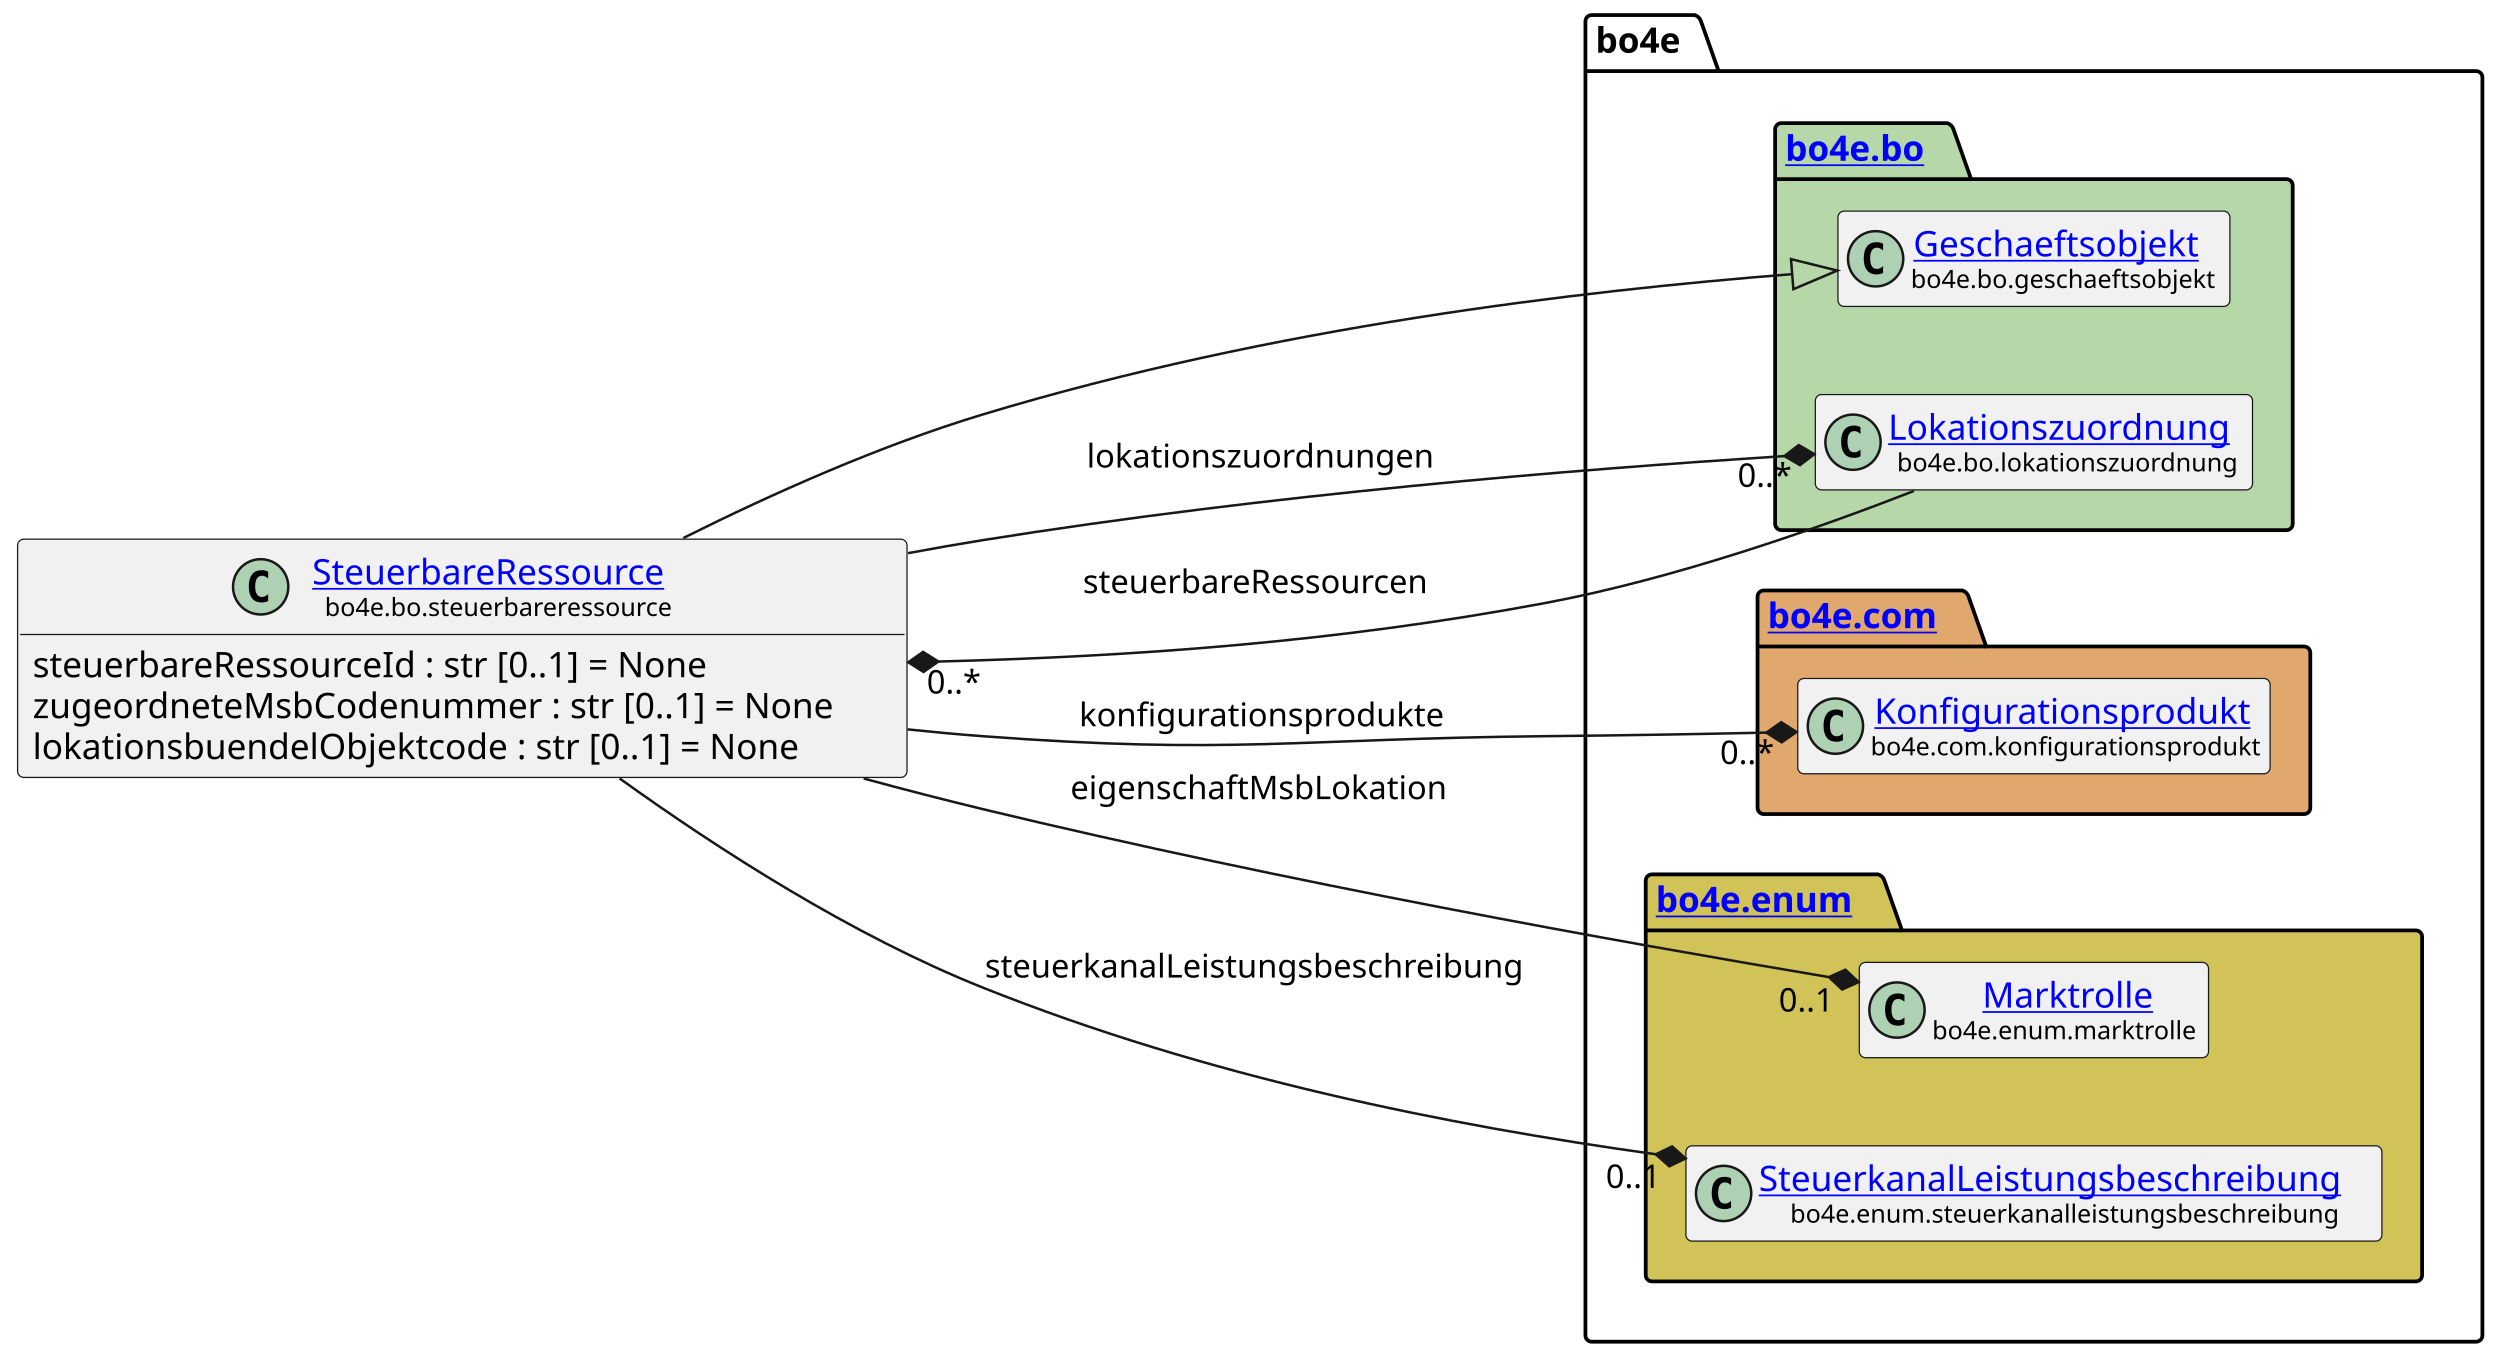
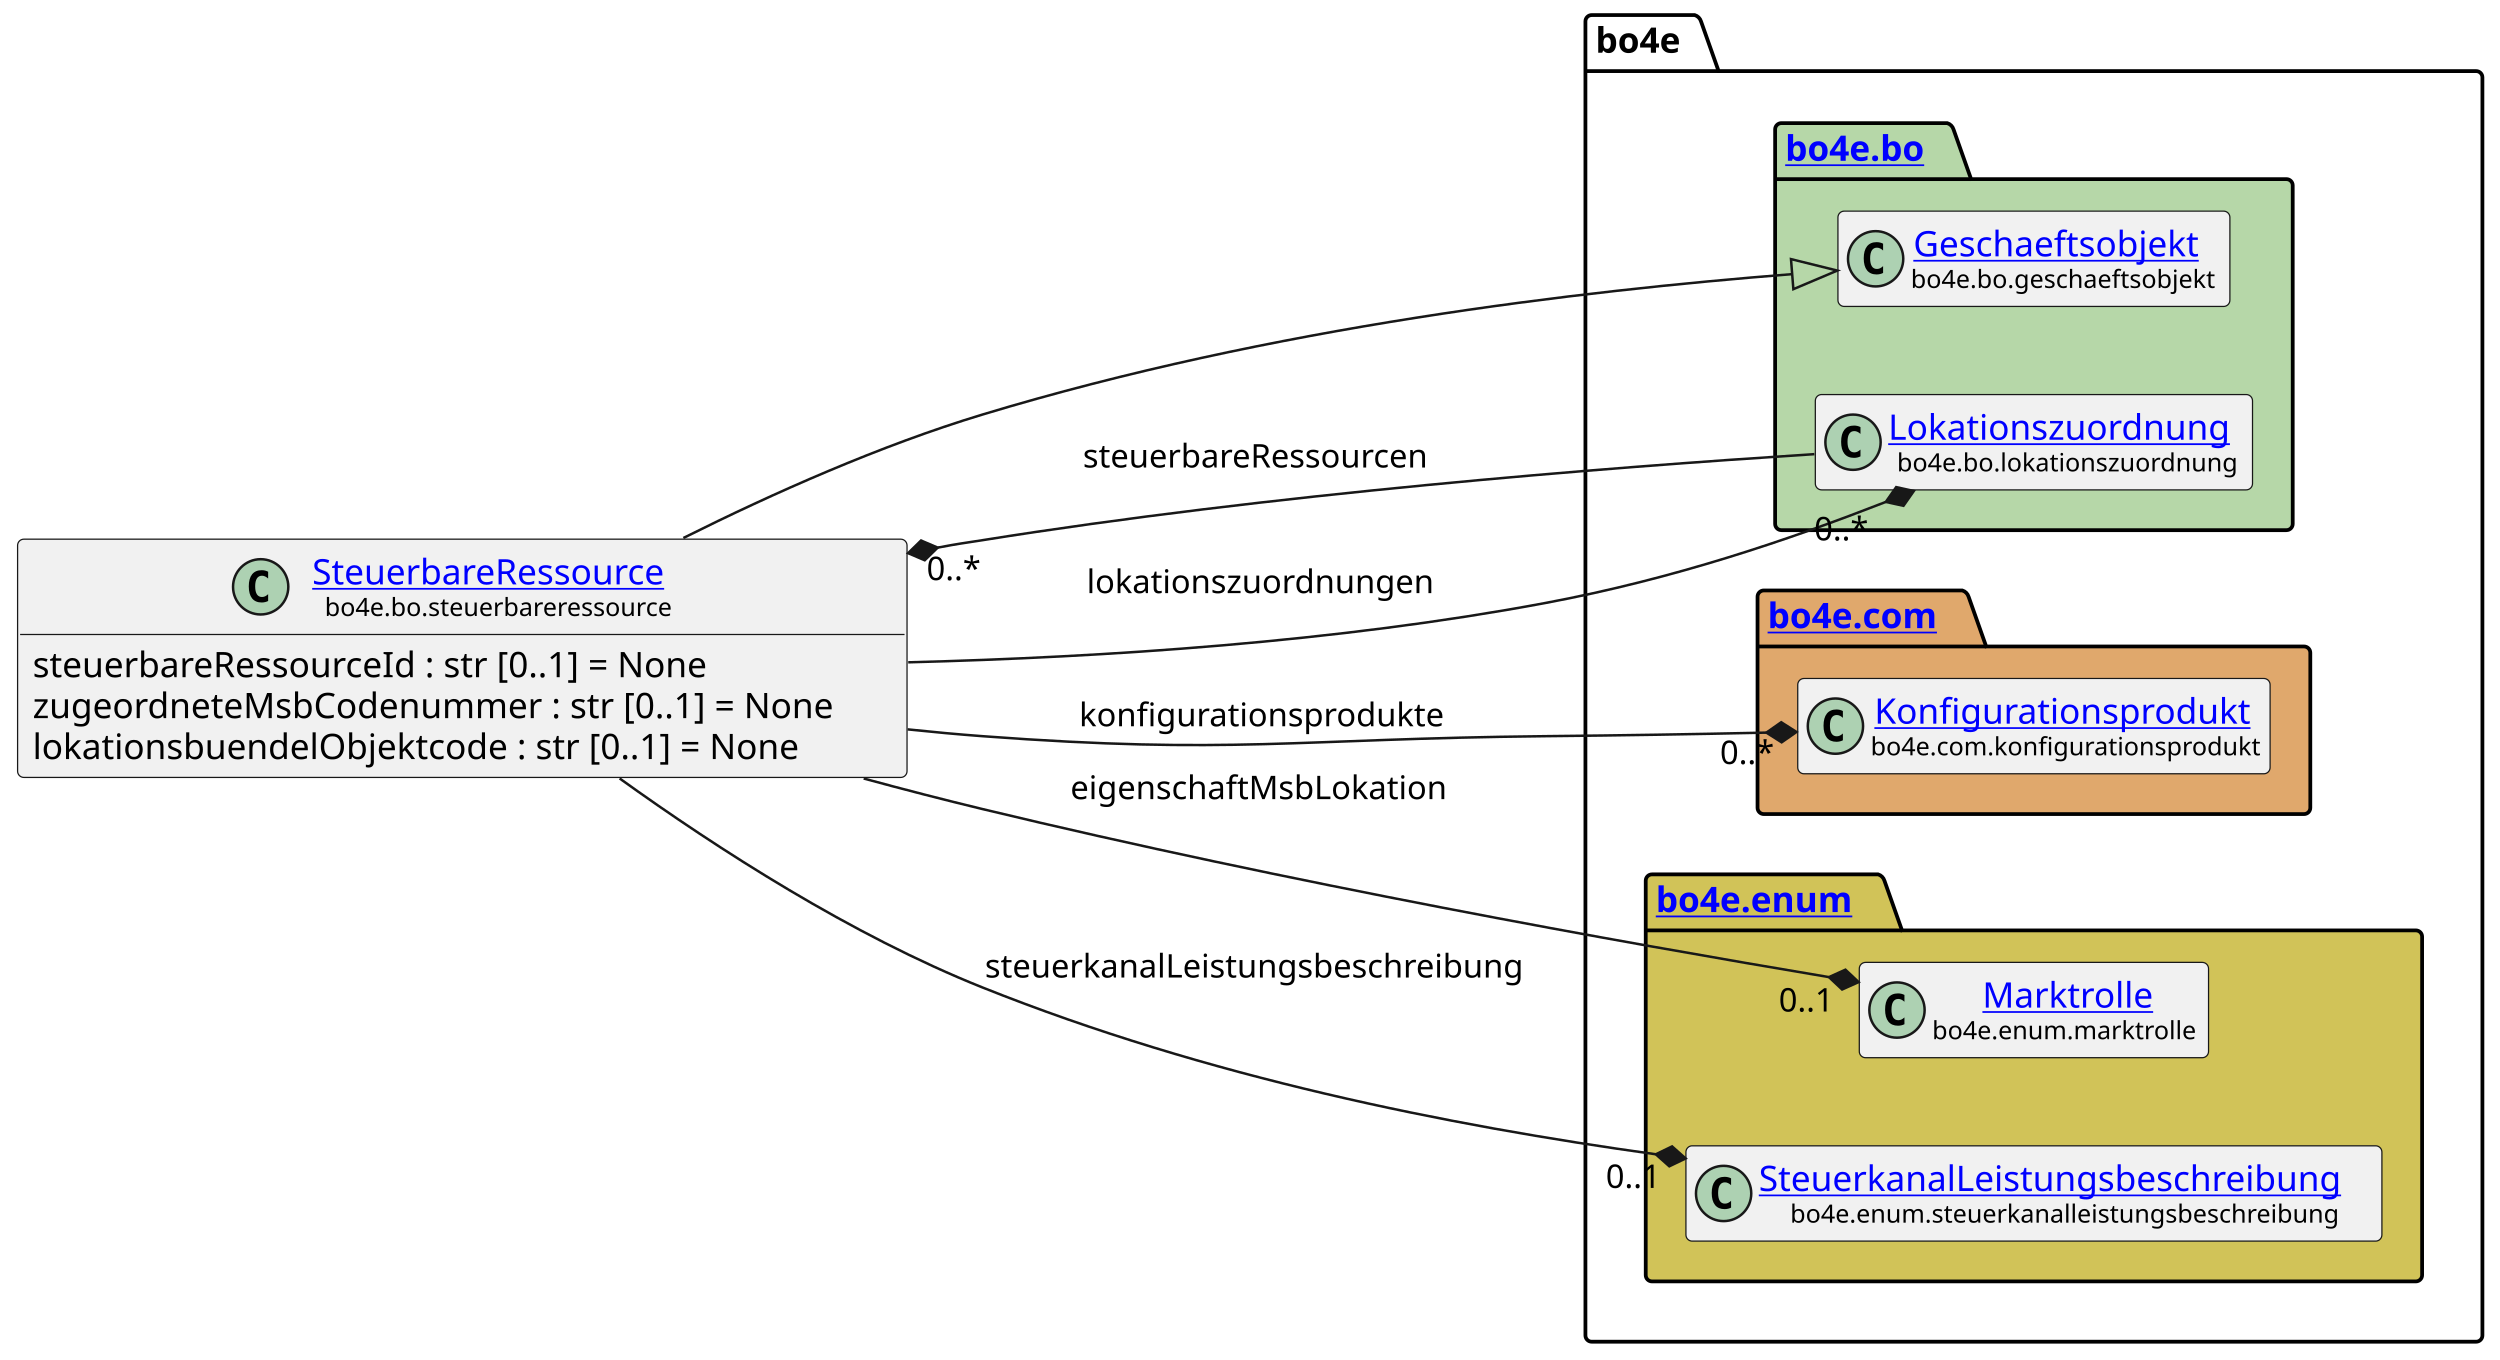
<svg xmlns="http://www.w3.org/2000/svg" xmlns:xlink="http://www.w3.org/1999/xlink" contentStyleType="text/css" height="541px" preserveAspectRatio="none" style="width:995px;height:541px;background:#FFFFFF;" version="1.1" viewBox="0 0 995 541" width="995px" zoomAndPan="magnify">
  <defs />
  <g>
    <g id="cluster_bo4e">
      <path d="M633.5,6 L674.5,6 A3.75,3.75 0 0 1 677,8.5 L684,28.297 L985.5,28.297 A2.5,2.5 0 0 1 988,30.797 L988,531.5 A2.5,2.5 0 0 1 985.5,534 L633.5,534 A2.5,2.5 0 0 1 631,531.5 L631,8.5 A2.5,2.5 0 0 1 633.5,6 " fill="none" style="stroke:#000000;stroke-width:1.5;" />
      <line style="stroke:#000000;stroke-width:1.5;" x1="631" x2="684" y1="28.297" y2="28.297" />
      <text fill="#000000" font-family="sans-serif" font-size="14" font-weight="bold" lengthAdjust="spacing" textLength="40" x="635" y="20.995">bo4e</text>
    </g>
    <g id="cluster_bo">
      <path d="M709,49 L775,49 A3.75,3.75 0 0 1 777.5,51.5 L784.5,71.297 L910,71.297 A2.5,2.5 0 0 1 912.5,73.797 L912.5,208.5 A2.5,2.5 0 0 1 910,211 L709,211 A2.5,2.5 0 0 1 706.5,208.5 L706.5,51.5 A2.5,2.5 0 0 1 709,49 " fill="#B6D7A8" style="stroke:#000000;stroke-width:1.5;" />
      <line style="stroke:#000000;stroke-width:1.5;" x1="706.5" x2="784.5" y1="71.297" y2="71.297" />
      <a href="https://bo4e.github.io/BO4E-python/latest/api/bo4e.bo.html" target="_top" title="https://bo4e.github.io/BO4E-python/latest/api/bo4e.bo.html" xlink:actuate="onRequest" xlink:href="https://bo4e.github.io/BO4E-python/latest/api/bo4e.bo.html" xlink:show="new" xlink:title="https://bo4e.github.io/BO4E-python/latest/api/bo4e.bo.html" xlink:type="simple">
        <text fill="#0000FF" font-family="sans-serif" font-size="14" font-weight="bold" lengthAdjust="spacing" text-decoration="underline" textLength="65" x="710.5" y="63.995">bo4e.bo</text>
      </a>
    </g>
    <g id="cluster_com">
      <path d="M702,235 L781,235 A3.75,3.75 0 0 1 783.5,237.5 L790.5,257.297 L917,257.297 A2.5,2.5 0 0 1 919.5,259.797 L919.5,321.5 A2.5,2.5 0 0 1 917,324 L702,324 A2.5,2.5 0 0 1 699.5,321.5 L699.5,237.5 A2.5,2.5 0 0 1 702,235 " fill="#E0A86C" style="stroke:#000000;stroke-width:1.5;" />
      <line style="stroke:#000000;stroke-width:1.5;" x1="699.5" x2="790.5" y1="257.297" y2="257.297" />
      <a href="https://bo4e.github.io/BO4E-python/latest/api/bo4e.com.html" target="_top" title="https://bo4e.github.io/BO4E-python/latest/api/bo4e.com.html" xlink:actuate="onRequest" xlink:href="https://bo4e.github.io/BO4E-python/latest/api/bo4e.com.html" xlink:show="new" xlink:title="https://bo4e.github.io/BO4E-python/latest/api/bo4e.com.html" xlink:type="simple">
        <text fill="#0000FF" font-family="sans-serif" font-size="14" font-weight="bold" lengthAdjust="spacing" text-decoration="underline" textLength="78" x="703.5" y="249.995">bo4e.com</text>
      </a>
    </g>
    <g id="cluster_enum">
      <path d="M657.5,348 L747.5,348 A3.75,3.75 0 0 1 750,350.5 L757,370.297 L961.5,370.297 A2.5,2.5 0 0 1 964,372.797 L964,507.5 A2.5,2.5 0 0 1 961.5,510 L657.5,510 A2.5,2.5 0 0 1 655,507.5 L655,350.5 A2.5,2.5 0 0 1 657.5,348 " fill="#D1C358" style="stroke:#000000;stroke-width:1.5;" />
      <line style="stroke:#000000;stroke-width:1.5;" x1="655" x2="757" y1="370.297" y2="370.297" />
      <a href="https://bo4e.github.io/BO4E-python/latest/api/bo4e.enum.html" target="_top" title="https://bo4e.github.io/BO4E-python/latest/api/bo4e.enum.html" xlink:actuate="onRequest" xlink:href="https://bo4e.github.io/BO4E-python/latest/api/bo4e.enum.html" xlink:show="new" xlink:title="https://bo4e.github.io/BO4E-python/latest/api/bo4e.enum.html" xlink:type="simple">
        <text fill="#0000FF" font-family="sans-serif" font-size="14" font-weight="bold" lengthAdjust="spacing" text-decoration="underline" textLength="89" x="659" y="362.995">bo4e.enum</text>
      </a>
    </g>
    <g id="elem_Geschaeftsobjekt">
      <rect codeLine="10" fill="#F1F1F1" height="37.938" id="Geschaeftsobjekt" rx="2.5" ry="2.5" style="stroke:#181818;stroke-width:0.5;" width="156" x="731.5" y="84.03" />
      <ellipse cx="746.5" cy="102.999" fill="#ADD1B2" rx="11" ry="11" style="stroke:#181818;stroke-width:1.0;" />
      <path d="M749.469,108.639 Q748.891,108.936 748.25,109.077 Q747.609,109.233 746.906,109.233 Q744.406,109.233 743.078,107.593 Q741.766,105.936 741.766,102.811 Q741.766,99.686 743.078,98.03 Q744.406,96.374 746.906,96.374 Q747.609,96.374 748.25,96.53 Q748.906,96.686 749.469,96.983 L749.469,99.702 Q748.844,99.124 748.25,98.858 Q747.656,98.577 747.031,98.577 Q745.688,98.577 745,99.655 Q744.312,100.718 744.312,102.811 Q744.312,104.905 745,105.983 Q745.688,107.046 747.031,107.046 Q747.656,107.046 748.25,106.78 Q748.844,106.499 749.469,105.921 L749.469,108.639 Z " fill="#000000" />
      <a href="https://bo4e.github.io/BO4E-python/latest/api/bo4e.bo.html#bo4e.bo.geschaeftsobjekt.Geschaeftsobjekt" target="_top" title="https://bo4e.github.io/BO4E-python/latest/api/bo4e.bo.html#bo4e.bo.geschaeftsobjekt.Geschaeftsobjekt" xlink:actuate="onRequest" xlink:href="https://bo4e.github.io/BO4E-python/latest/api/bo4e.bo.html#bo4e.bo.geschaeftsobjekt.Geschaeftsobjekt" xlink:show="new" xlink:title="https://bo4e.github.io/BO4E-python/latest/api/bo4e.bo.html#bo4e.bo.geschaeftsobjekt.Geschaeftsobjekt" xlink:type="simple">
        <text fill="#0000FF" font-family="sans-serif" font-size="14" lengthAdjust="spacing" text-decoration="underline" textLength="122" x="761.5" y="102.025">Geschaeftsobjekt</text>
      </a>
      <text fill="#000000" font-family="sans-serif" font-size="10" lengthAdjust="spacing" textLength="124" x="760.5" y="114.609">bo4e.bo.geschaeftsobjekt</text>
    </g>
    <g id="elem_Lokationszuordnung">
      <rect codeLine="11" fill="#F1F1F1" height="37.938" id="Lokationszuordnung" rx="2.5" ry="2.5" style="stroke:#181818;stroke-width:0.5;" width="174" x="722.5" y="157.03" />
      <ellipse cx="737.5" cy="175.999" fill="#ADD1B2" rx="11" ry="11" style="stroke:#181818;stroke-width:1.0;" />
      <path d="M740.469,181.639 Q739.891,181.936 739.25,182.077 Q738.609,182.233 737.906,182.233 Q735.406,182.233 734.078,180.593 Q732.766,178.936 732.766,175.811 Q732.766,172.686 734.078,171.03 Q735.406,169.374 737.906,169.374 Q738.609,169.374 739.25,169.53 Q739.906,169.686 740.469,169.983 L740.469,172.702 Q739.844,172.124 739.25,171.858 Q738.656,171.577 738.031,171.577 Q736.688,171.577 736,172.655 Q735.312,173.718 735.312,175.811 Q735.312,177.905 736,178.983 Q736.688,180.046 738.031,180.046 Q738.656,180.046 739.25,179.78 Q739.844,179.499 740.469,178.921 L740.469,181.639 Z " fill="#000000" />
      <a href="https://bo4e.github.io/BO4E-python/latest/api/bo4e.bo.html#bo4e.bo.lokationszuordnung.Lokationszuordnung" target="_top" title="https://bo4e.github.io/BO4E-python/latest/api/bo4e.bo.html#bo4e.bo.lokationszuordnung.Lokationszuordnung" xlink:actuate="onRequest" xlink:href="https://bo4e.github.io/BO4E-python/latest/api/bo4e.bo.html#bo4e.bo.lokationszuordnung.Lokationszuordnung" xlink:show="new" xlink:title="https://bo4e.github.io/BO4E-python/latest/api/bo4e.bo.html#bo4e.bo.lokationszuordnung.Lokationszuordnung" xlink:type="simple">
        <text fill="#0000FF" font-family="sans-serif" font-size="14" lengthAdjust="spacing" text-decoration="underline" textLength="142" x="751.5" y="175.025">Lokationszuordnung</text>
      </a>
      <text fill="#000000" font-family="sans-serif" font-size="10" lengthAdjust="spacing" textLength="135" x="755" y="187.609">bo4e.bo.lokationszuordnung</text>
    </g>
    <g id="elem_Konfigurationsprodukt">
      <rect codeLine="14" fill="#F1F1F1" height="37.938" id="Konfigurationsprodukt" rx="2.5" ry="2.5" style="stroke:#181818;stroke-width:0.5;" width="188" x="715.5" y="270.03" />
      <ellipse cx="730.5" cy="288.999" fill="#ADD1B2" rx="11" ry="11" style="stroke:#181818;stroke-width:1.0;" />
      <path d="M733.469,294.639 Q732.891,294.936 732.25,295.077 Q731.609,295.233 730.906,295.233 Q728.406,295.233 727.078,293.592 Q725.766,291.936 725.766,288.811 Q725.766,285.686 727.078,284.03 Q728.406,282.374 730.906,282.374 Q731.609,282.374 732.25,282.53 Q732.906,282.686 733.469,282.983 L733.469,285.702 Q732.844,285.124 732.25,284.858 Q731.656,284.577 731.031,284.577 Q729.688,284.577 729,285.655 Q728.312,286.717 728.312,288.811 Q728.312,290.905 729,291.983 Q729.688,293.046 731.031,293.046 Q731.656,293.046 732.25,292.78 Q732.844,292.499 733.469,291.921 L733.469,294.639 Z " fill="#000000" />
      <a href="https://bo4e.github.io/BO4E-python/latest/api/bo4e.com.html#bo4e.com.konfigurationsprodukt.Konfigurationsprodukt" target="_top" title="https://bo4e.github.io/BO4E-python/latest/api/bo4e.com.html#bo4e.com.konfigurationsprodukt.Konfigurationsprodukt" xlink:actuate="onRequest" xlink:href="https://bo4e.github.io/BO4E-python/latest/api/bo4e.com.html#bo4e.com.konfigurationsprodukt.Konfigurationsprodukt" xlink:show="new" xlink:title="https://bo4e.github.io/BO4E-python/latest/api/bo4e.com.html#bo4e.com.konfigurationsprodukt.Konfigurationsprodukt" xlink:type="simple">
        <text fill="#0000FF" font-family="sans-serif" font-size="14" lengthAdjust="spacing" text-decoration="underline" textLength="153" x="746" y="288.025">Konfigurationsprodukt</text>
      </a>
      <text fill="#000000" font-family="sans-serif" font-size="10" lengthAdjust="spacing" textLength="156" x="744.5" y="300.609">bo4e.com.konfigurationsprodukt</text>
    </g>
    <g id="elem_Marktrolle">
      <rect codeLine="17" fill="#F1F1F1" height="37.938" id="Marktrolle" rx="2.5" ry="2.5" style="stroke:#181818;stroke-width:0.5;" width="139" x="740" y="383.03" />
      <ellipse cx="755" cy="401.999" fill="#ADD1B2" rx="11" ry="11" style="stroke:#181818;stroke-width:1.0;" />
      <path d="M757.969,407.639 Q757.391,407.936 756.75,408.077 Q756.109,408.233 755.406,408.233 Q752.906,408.233 751.578,406.592 Q750.266,404.936 750.266,401.811 Q750.266,398.686 751.578,397.03 Q752.906,395.374 755.406,395.374 Q756.109,395.374 756.75,395.53 Q757.406,395.686 757.969,395.983 L757.969,398.702 Q757.344,398.124 756.75,397.858 Q756.156,397.577 755.531,397.577 Q754.188,397.577 753.5,398.655 Q752.812,399.717 752.812,401.811 Q752.812,403.905 753.5,404.983 Q754.188,406.046 755.531,406.046 Q756.156,406.046 756.75,405.78 Q757.344,405.499 757.969,404.921 L757.969,407.639 Z " fill="#000000" />
      <a href="https://bo4e.github.io/BO4E-python/latest/api/bo4e.enum.html#bo4e.enum.marktrolle.Marktrolle" target="_top" title="https://bo4e.github.io/BO4E-python/latest/api/bo4e.enum.html#bo4e.enum.marktrolle.Marktrolle" xlink:actuate="onRequest" xlink:href="https://bo4e.github.io/BO4E-python/latest/api/bo4e.enum.html#bo4e.enum.marktrolle.Marktrolle" xlink:show="new" xlink:title="https://bo4e.github.io/BO4E-python/latest/api/bo4e.enum.html#bo4e.enum.marktrolle.Marktrolle" xlink:type="simple">
        <text fill="#0000FF" font-family="sans-serif" font-size="14" lengthAdjust="spacing" text-decoration="underline" textLength="67" x="789" y="401.025">Marktrolle</text>
      </a>
      <text fill="#000000" font-family="sans-serif" font-size="10" lengthAdjust="spacing" textLength="107" x="769" y="413.609">bo4e.enum.marktrolle</text>
    </g>
    <g id="elem_SteuerkanalLeistungsbeschreibung">
      <rect codeLine="18" fill="#F1F1F1" height="37.938" id="SteuerkanalLeistungsbeschreibung" rx="2.5" ry="2.5" style="stroke:#181818;stroke-width:0.5;" width="277" x="671" y="456.03" />
      <ellipse cx="686" cy="474.999" fill="#ADD1B2" rx="11" ry="11" style="stroke:#181818;stroke-width:1.0;" />
      <path d="M688.969,480.639 Q688.391,480.936 687.75,481.077 Q687.109,481.233 686.406,481.233 Q683.906,481.233 682.578,479.592 Q681.266,477.936 681.266,474.811 Q681.266,471.686 682.578,470.03 Q683.906,468.374 686.406,468.374 Q687.109,468.374 687.75,468.53 Q688.406,468.686 688.969,468.983 L688.969,471.702 Q688.344,471.124 687.75,470.858 Q687.156,470.577 686.531,470.577 Q685.188,470.577 684.5,471.655 Q683.812,472.717 683.812,474.811 Q683.812,476.905 684.5,477.983 Q685.188,479.046 686.531,479.046 Q687.156,479.046 687.75,478.78 Q688.344,478.499 688.969,477.921 L688.969,480.639 Z " fill="#000000" />
      <a href="https://bo4e.github.io/BO4E-python/latest/api/bo4e.enum.html#bo4e.enum.steuerkanalleistungsbeschreibung.SteuerkanalLeistungsbeschreibung" target="_top" title="https://bo4e.github.io/BO4E-python/latest/api/bo4e.enum.html#bo4e.enum.steuerkanalleistungsbeschreibung.SteuerkanalLeistungsbeschreibung" xlink:actuate="onRequest" xlink:href="https://bo4e.github.io/BO4E-python/latest/api/bo4e.enum.html#bo4e.enum.steuerkanalleistungsbeschreibung.SteuerkanalLeistungsbeschreibung" xlink:show="new" xlink:title="https://bo4e.github.io/BO4E-python/latest/api/bo4e.enum.html#bo4e.enum.steuerkanalleistungsbeschreibung.SteuerkanalLeistungsbeschreibung" xlink:type="simple">
        <text fill="#0000FF" font-family="sans-serif" font-size="14" lengthAdjust="spacing" text-decoration="underline" textLength="245" x="700" y="474.025">SteuerkanalLeistungsbeschreibung</text>
      </a>
      <text fill="#000000" font-family="sans-serif" font-size="10" lengthAdjust="spacing" textLength="220" x="712.5" y="486.609">bo4e.enum.steuerkanalleistungsbeschreibung</text>
    </g>
    <g id="elem_SteuerbareRessource">
      <rect codeLine="3" fill="#F1F1F1" height="94.828" id="SteuerbareRessource" rx="2.5" ry="2.5" style="stroke:#181818;stroke-width:0.5;" width="354" x="7" y="214.59" />
      <ellipse cx="103.75" cy="233.559" fill="#ADD1B2" rx="11" ry="11" style="stroke:#181818;stroke-width:1.0;" />
      <path d="M106.719,239.199 Q106.141,239.496 105.5,239.637 Q104.859,239.793 104.156,239.793 Q101.656,239.793 100.328,238.153 Q99.016,236.496 99.016,233.371 Q99.016,230.246 100.328,228.59 Q101.656,226.934 104.156,226.934 Q104.859,226.934 105.5,227.09 Q106.156,227.246 106.719,227.543 L106.719,230.262 Q106.094,229.684 105.5,229.418 Q104.906,229.137 104.281,229.137 Q102.938,229.137 102.25,230.215 Q101.562,231.278 101.562,233.371 Q101.562,235.465 102.25,236.543 Q102.938,237.606 104.281,237.606 Q104.906,237.606 105.5,237.34 Q106.094,237.059 106.719,236.481 L106.719,239.199 Z " fill="#000000" />
      <a href="https://bo4e.github.io/BO4E-python/latest/api/bo4e.bo.html#bo4e.bo.steuerbareressource.SteuerbareRessource" target="_top" title="https://bo4e.github.io/BO4E-python/latest/api/bo4e.bo.html#bo4e.bo.steuerbareressource.SteuerbareRessource" xlink:actuate="onRequest" xlink:href="https://bo4e.github.io/BO4E-python/latest/api/bo4e.bo.html#bo4e.bo.steuerbareressource.SteuerbareRessource" xlink:show="new" xlink:title="https://bo4e.github.io/BO4E-python/latest/api/bo4e.bo.html#bo4e.bo.steuerbareressource.SteuerbareRessource" xlink:type="simple">
        <text fill="#0000FF" font-family="sans-serif" font-size="14" lengthAdjust="spacing" text-decoration="underline" textLength="152" x="124.25" y="232.585">SteuerbareRessource</text>
      </a>
      <text fill="#000000" font-family="sans-serif" font-size="10" lengthAdjust="spacing" textLength="142" x="129.25" y="245.169">bo4e.bo.steuerbareressource</text>
      <line style="stroke:#181818;stroke-width:0.5;" x1="8" x2="360" y1="252.528" y2="252.528" />
      <text fill="#000000" font-family="sans-serif" font-size="14" lengthAdjust="spacing" textLength="291" x="13" y="269.523">steuerbareRessourceId : str [0..1] = None</text>
      <text fill="#000000" font-family="sans-serif" font-size="14" lengthAdjust="spacing" textLength="342" x="13" y="285.82">zugeordneteMsbCodenummer : str [0..1] = None</text>
      <text fill="#000000" font-family="sans-serif" font-size="14" lengthAdjust="spacing" textLength="327" x="13" y="302.116">lokationsbuendelObjektcode : str [0..1] = None</text>
    </g>
+     <g id="link_SteuerbareRessource_Lokationszuordnung">
+       <path codeLine="21" d="M373.205,217.952 C383.195,216.082 381.31,216.55 391,215 C504.75,196.79 637.41,186.19 722.13,180.75 " fill="none" id="SteuerbareRessource-backto-Lokationszuordnung" style="stroke:#181818;stroke-width:1.0;" />
+       <polygon fill="#181818" points="361.41,220.16,368.043,222.988,373.205,217.952,366.572,215.124,361.41,220.16" style="stroke:#181818;stroke-width:1.0;" />
+       <text fill="#000000" font-family="sans-serif" font-size="13" lengthAdjust="spacing" textLength="144" x="431" y="186.067">steuerbareRessourcen</text>
+       <text fill="#000000" font-family="sans-serif" font-size="13" lengthAdjust="spacing" textLength="23" x="368.789" y="230.888">0..*</text>
+     </g>
+     <g id="link_SteuerbareRessource_Lokationszuordnung">
+       <path codeLine="26" d="M361.47,263.6 C439.71,261.59 532.53,255.46 615,240 C666.47,230.35 711.92,214.83 750.54,199.77 " fill="none" id="SteuerbareRessource-to-Lokationszuordnung" style="stroke:#181818;stroke-width:1.0;" />
+       <polygon fill="#181818" points="761.72,195.41,754.677,193.863,750.54,199.77,757.583,201.316,761.72,195.41" style="stroke:#181818;stroke-width:1.0;" />
+       <text fill="#000000" font-family="sans-serif" font-size="13" lengthAdjust="spacing" textLength="141" x="432.5" y="236.067">lokationszuordnungen</text>
+       <text fill="#000000" font-family="sans-serif" font-size="13" lengthAdjust="spacing" textLength="23" x="722.048" y="215.064">0..*</text>
+     </g>
    <g id="link_SteuerbareRessource_Geschaeftsobjekt">
-       <path codeLine="21" d="M271.98,214.12 C307.88,196.2 350.51,177.25 391,165 C506.55,130.04 628.346,115.817 713.286,109.108 " fill="none" id="SteuerbareRessource-to-Geschaeftsobjekt" style="stroke:#181818;stroke-width:1.0;" />
+       <path codeLine="22" d="M271.98,214.12 C307.88,196.2 350.51,177.25 391,165 C506.55,130.04 628.346,115.817 713.286,109.108 " fill="none" id="SteuerbareRessource-to-Geschaeftsobjekt" style="stroke:#181818;stroke-width:1.0;" />
      <polygon fill="none" points="731.23,107.69,712.813,103.126,713.758,115.089,731.23,107.69" style="stroke:#181818;stroke-width:1.0;" />
    </g>
    <g id="link_SteuerbareRessource_SteuerkanalLeistungsbeschreibung">
-       <path codeLine="22" d="M246.61,309.82 C285.9,338.06 339.05,372.24 391,393 C480.69,428.84 575.785,447.803 658.995,459.403 " fill="none" id="SteuerbareRessource-to-SteuerkanalLeistungsbeschreibung" style="stroke:#181818;stroke-width:1.0;" />
+       <path codeLine="23" d="M246.61,309.82 C285.9,338.06 339.05,372.24 391,393 C480.69,428.84 575.785,447.803 658.995,459.403 " fill="none" id="SteuerbareRessource-to-SteuerkanalLeistungsbeschreibung" style="stroke:#181818;stroke-width:1.0;" />
      <polygon fill="#181818" points="670.88,461.06,665.49,456.27,658.995,459.403,664.385,464.193,670.88,461.06" style="stroke:#181818;stroke-width:1.0;" />
      <text fill="#000000" font-family="sans-serif" font-size="13" lengthAdjust="spacing" textLength="222" x="392" y="389.067">steuerkanalLeistungsbeschreibung</text>
      <text fill="#000000" font-family="sans-serif" font-size="13" lengthAdjust="spacing" textLength="24" x="639.114" y="472.798">0..1</text>
    </g>
    <g id="link_SteuerbareRessource_Konfigurationsprodukt">
-       <path codeLine="23" d="M361.23,290.29 C371.29,291.35 381.26,292.27 391,293 C490.28,300.43 515.45,294.03 615,293 C647.59,292.66 671.273,292.271 703.013,291.581 " fill="none" id="SteuerbareRessource-to-Konfigurationsprodukt" style="stroke:#181818;stroke-width:1.0;" />
+       <path codeLine="24" d="M361.23,290.29 C371.29,291.35 381.26,292.27 391,293 C490.28,300.43 515.45,294.03 615,293 C647.59,292.66 671.273,292.271 703.013,291.581 " fill="none" id="SteuerbareRessource-to-Konfigurationsprodukt" style="stroke:#181818;stroke-width:1.0;" />
      <polygon fill="#181818" points="715.01,291.32,708.924,287.451,703.013,291.581,709.098,295.45,715.01,291.32" style="stroke:#181818;stroke-width:1.0;" />
      <text fill="#000000" font-family="sans-serif" font-size="13" lengthAdjust="spacing" textLength="147" x="429.5" y="289.067">konfigurationsprodukte</text>
      <text fill="#000000" font-family="sans-serif" font-size="13" lengthAdjust="spacing" textLength="23" x="684.558" y="304.082">0..*</text>
    </g>
    <g id="link_SteuerbareRessource_Marktrolle">
-       <path codeLine="24" d="M343.74,309.85 C359.65,314.16 375.61,318.29 391,322 C512.79,351.34 644.805,374.956 727.905,388.886 " fill="none" id="SteuerbareRessource-to-Marktrolle" style="stroke:#181818;stroke-width:1.0;" />
+       <path codeLine="25" d="M343.74,309.85 C359.65,314.16 375.61,318.29 391,322 C512.79,351.34 644.805,374.956 727.905,388.886 " fill="none" id="SteuerbareRessource-to-Marktrolle" style="stroke:#181818;stroke-width:1.0;" />
      <polygon fill="#181818" points="739.74,390.87,734.484,385.933,727.905,388.886,733.161,393.823,739.74,390.87" style="stroke:#181818;stroke-width:1.0;" />
      <text fill="#000000" font-family="sans-serif" font-size="13" lengthAdjust="spacing" textLength="154" x="426" y="318.067">eigenschaftMsbLokation</text>
      <text fill="#000000" font-family="sans-serif" font-size="13" lengthAdjust="spacing" textLength="24" x="707.947" y="402.597">0..1</text>
    </g>
-     <g id="link_SteuerbareRessource_Lokationszuordnung">
-       <path codeLine="25" d="M361.41,220.16 C371.4,218.29 381.31,216.55 391,215 C504.75,196.79 625.435,186.959 710.155,181.519 " fill="none" id="SteuerbareRessource-to-Lokationszuordnung" style="stroke:#181818;stroke-width:1.0;" />
-       <polygon fill="#181818" points="722.13,180.75,715.886,177.143,710.155,181.519,716.399,185.126,722.13,180.75" style="stroke:#181818;stroke-width:1.0;" />
-       <text fill="#000000" font-family="sans-serif" font-size="13" lengthAdjust="spacing" textLength="141" x="432.5" y="186.067">lokationszuordnungen</text>
-       <text fill="#000000" font-family="sans-serif" font-size="13" lengthAdjust="spacing" textLength="23" x="691.56" y="193.76">0..*</text>
-     </g>
-     <g id="link_SteuerbareRessource_Lokationszuordnung">
-       <path codeLine="26" d="M373.466,263.292 C451.706,261.282 532.53,255.46 615,240 C666.47,230.35 723.1,210.47 761.72,195.41 " fill="none" id="SteuerbareRessource-backto-Lokationszuordnung" style="stroke:#181818;stroke-width:1.0;" />
-       <polygon fill="#181818" points="361.47,263.6,367.571,267.445,373.466,263.292,367.365,259.447,361.47,263.6" style="stroke:#181818;stroke-width:1.0;" />
-       <text fill="#000000" font-family="sans-serif" font-size="13" lengthAdjust="spacing" textLength="144" x="431" y="236.067">steuerbareRessourcen</text>
-       <text fill="#000000" font-family="sans-serif" font-size="13" lengthAdjust="spacing" textLength="23" x="368.852" y="276.025">0..*</text>
-     </g>
  </g>
</svg>
